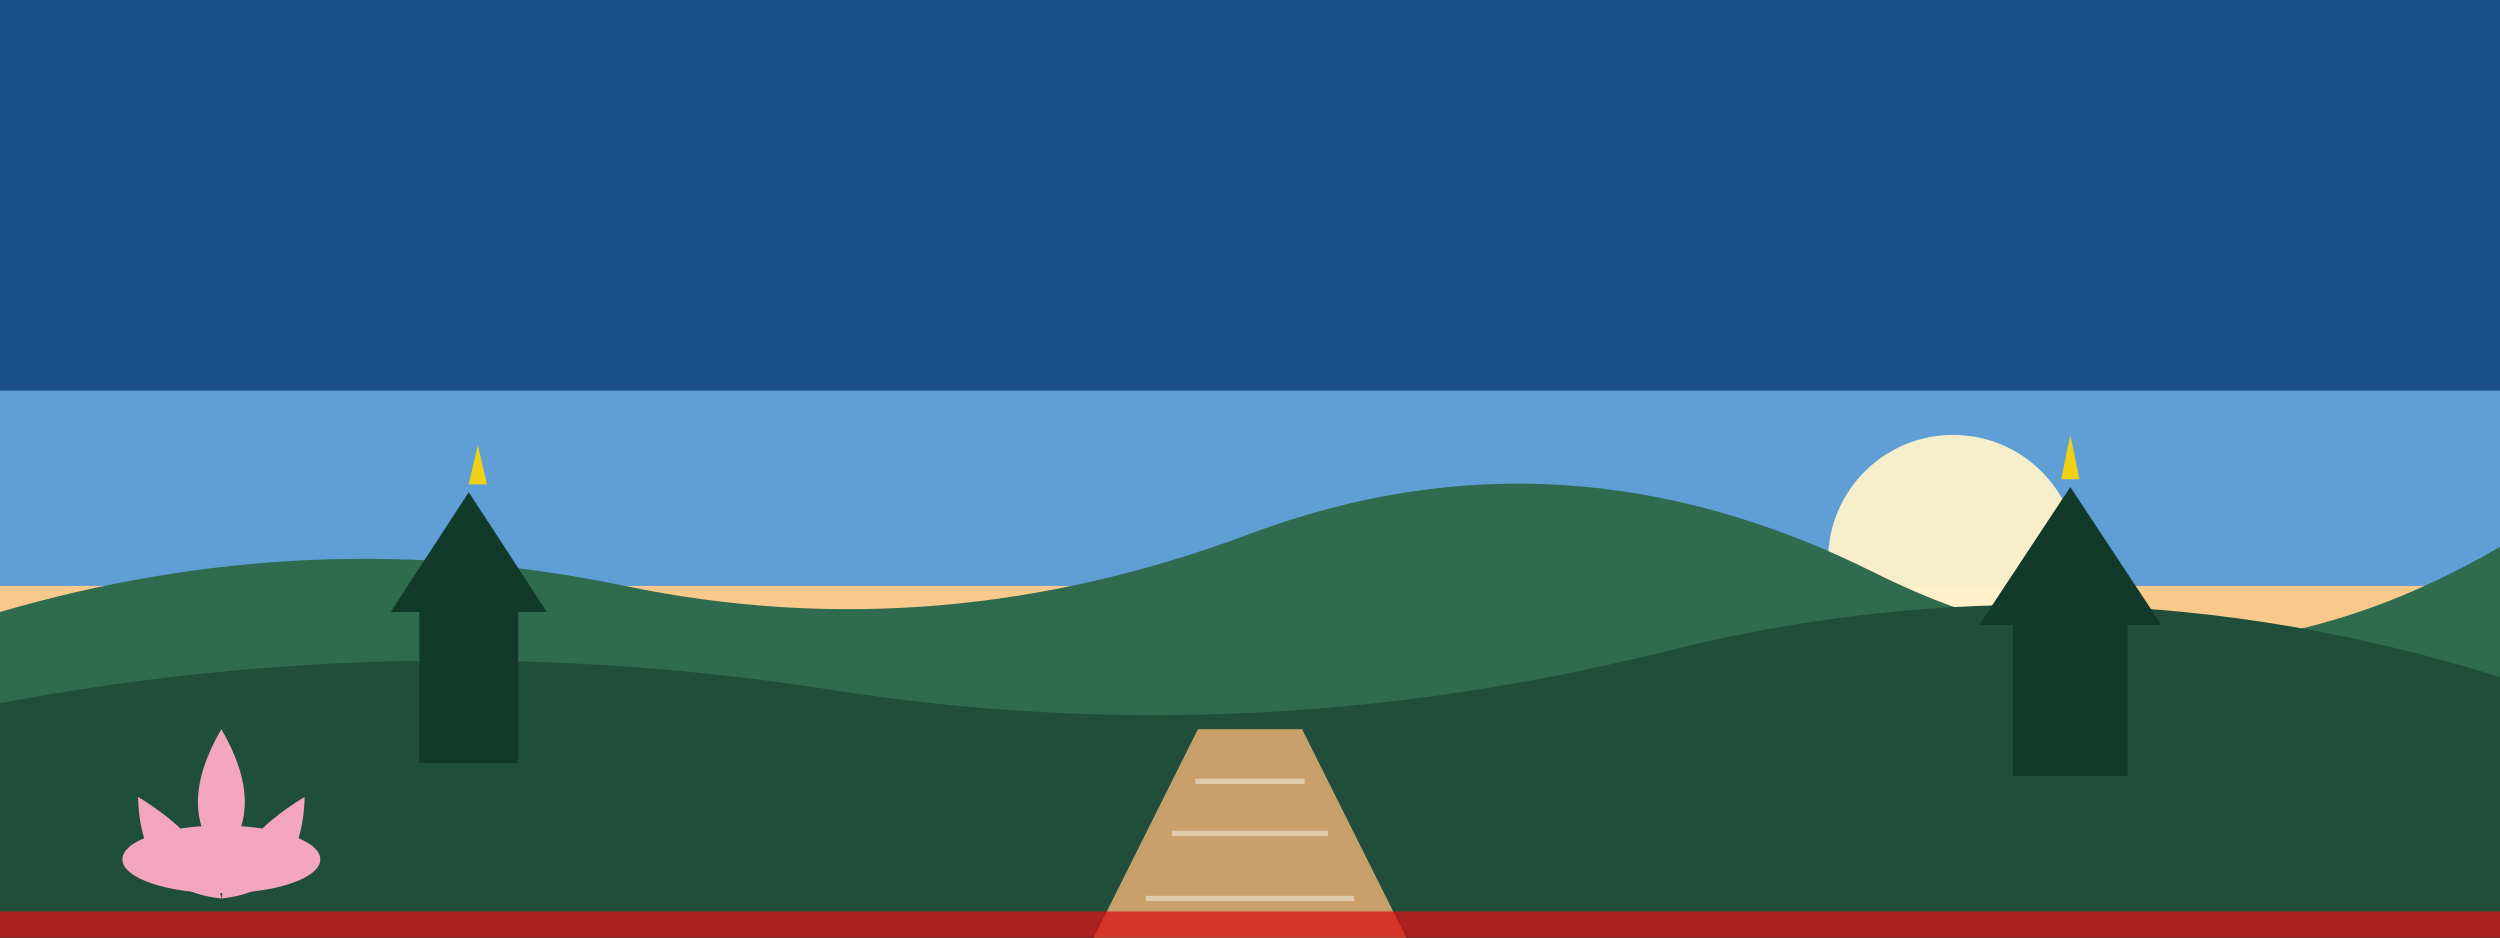
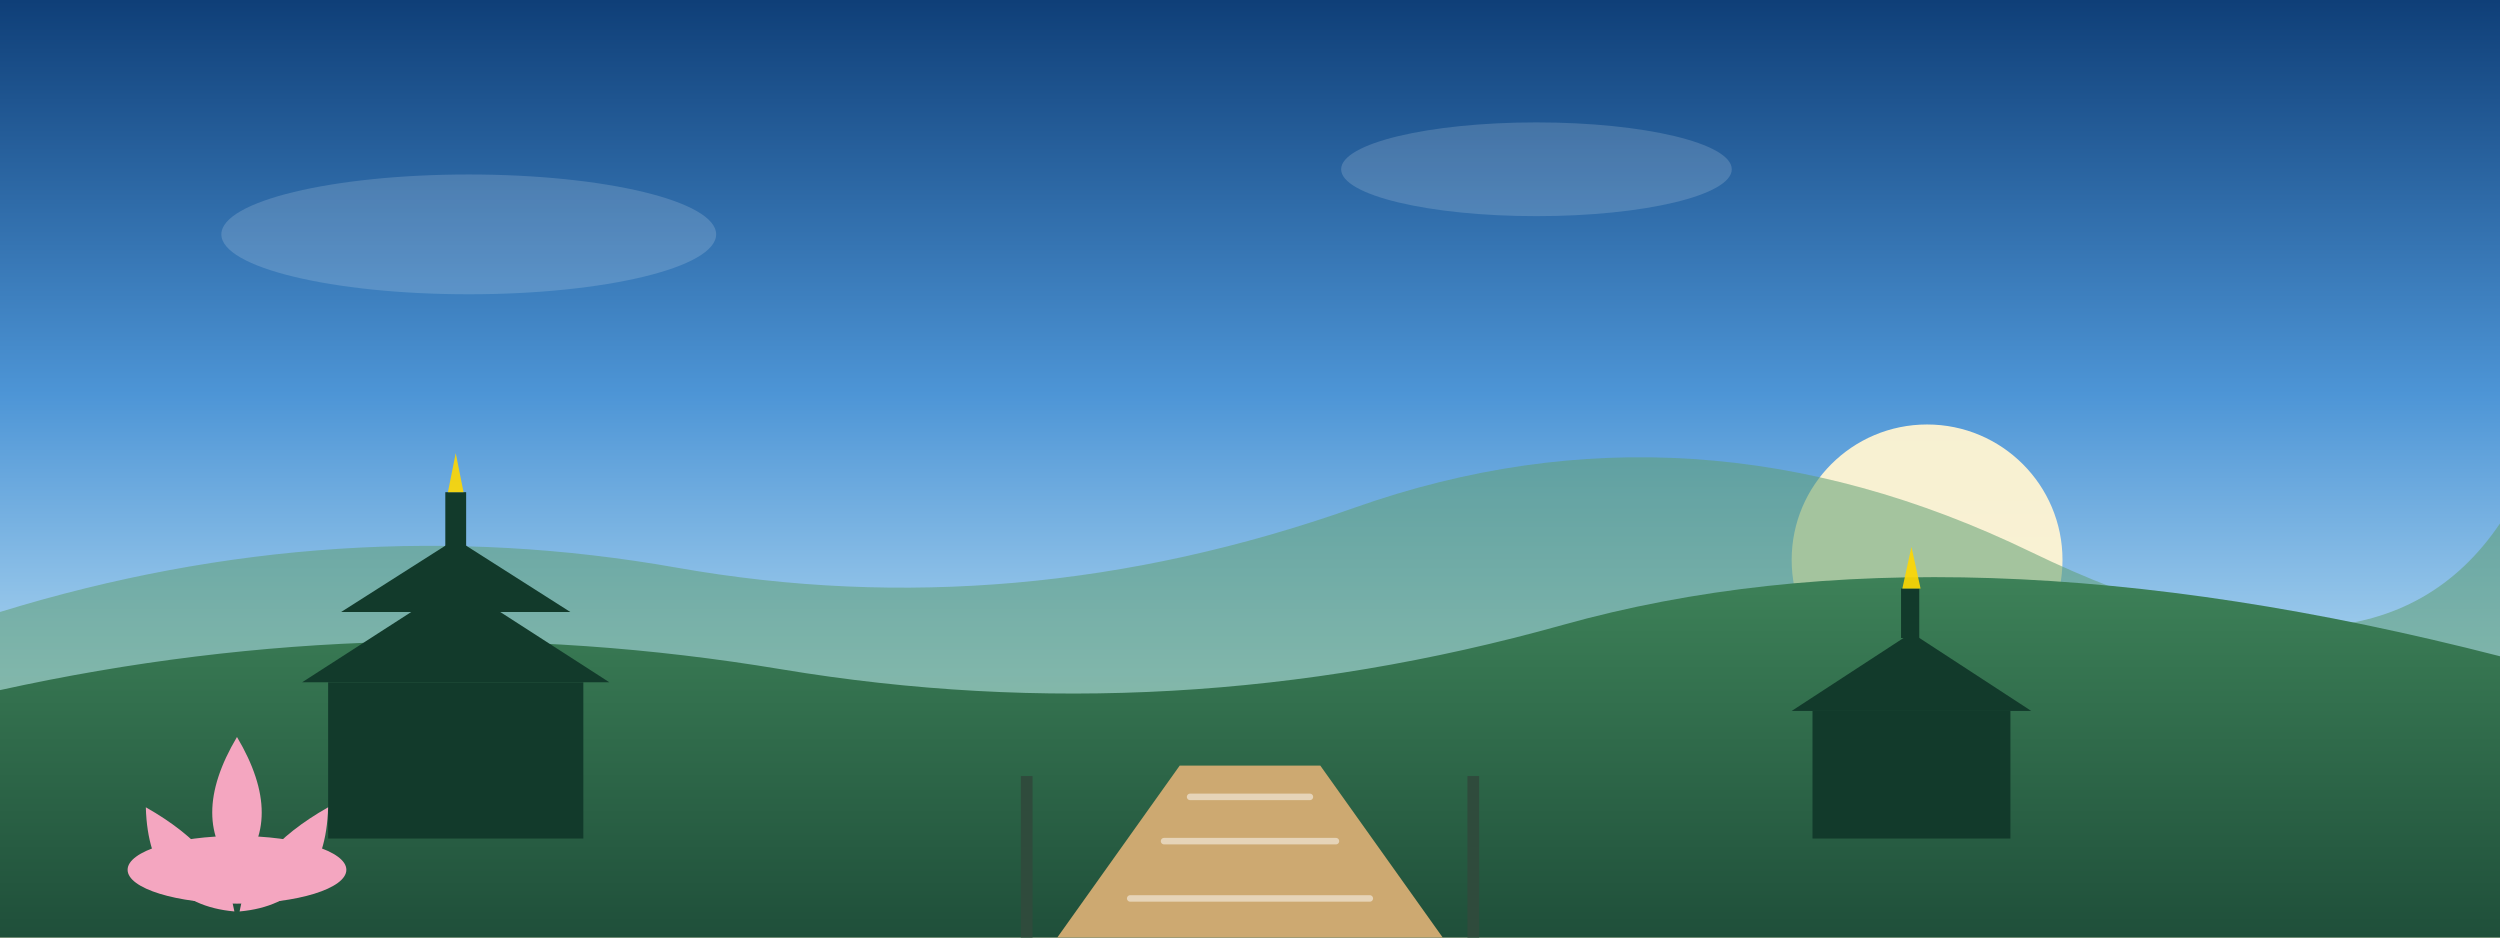
<svg xmlns="http://www.w3.org/2000/svg" viewBox="0 0 1920 720" role="img" aria-label="">
-   <rect width="1920" height="720" fill="#5f9fd6" />
-   <rect width="1920" height="330" fill="#1b4f8c" />
-   <rect y="300" width="1920" height="180" fill="#5f9fd6" />
-   <rect y="450" width="1920" height="130" fill="#f7c98c" />
-   <circle cx="1500" cy="430" r="96" fill="#fff2cc" opacity="0.95" />
-   <path d="M0 470 q240 -70 480 -20 t480 -40 t480 30 t480 -20 v300 H0Z" fill="#2f6b4f" />
-   <path d="M0 540 q320 -60 640 -10 t640 -30 t640 20 v220 H0Z" fill="#1f4f3a" />
+   <defs>
+     <linearGradient id="h1sky" x1="0" y1="0" x2="0" y2="1">
+       <stop offset="0" stop-color="#0f3f78" />
+       <stop offset="0.42" stop-color="#4d95d6" />
+       <stop offset="0.72" stop-color="#a9d3ef" />
+       <stop offset="1" stop-color="#ffe3b8" />
+     </linearGradient>
+     <linearGradient id="h1hill" x1="0" y1="0" x2="0" y2="1">
+       <stop offset="0" stop-color="#3d8158" />
+       <stop offset="1" stop-color="#1f4f3a" />
+     </linearGradient>
+   </defs>
+   <rect width="1920" height="720" fill="url(#h1sky)" />
+   <circle cx="1480" cy="430" r="104" fill="#fff4d2" opacity="0.95" />
+   <g fill="#ffffff" opacity="0.16">
+     <ellipse cx="360" cy="180" rx="190" ry="46" />
+     <ellipse cx="1180" cy="130" rx="150" ry="36" />
+   </g>
+   <path d="M0 470 q260 -80 520 -34 t520 -46 t520 34 t360 -22 v318 H0Z" fill="#5f9e72" opacity="0.55" />
+   <path d="M0 530 q300 -66 600 -16 t600 -34 t720 24 v216 H0Z" fill="url(#h1hill)" />
  <g fill="#123a2b">
-     <path d="M300 470 l60 -92 l60 92 z" />
-     <rect x="322" y="466" width="76" height="120" />
-     <path d="M1520 480 l70 -106 l70 106 z" />
-     <rect x="1546" y="476" width="88" height="120" />
+     <rect x="252" y="524" width="196" height="120" />
+     <path d="M232 524 L350 448 L468 524 Z" />
+     <path d="M262 470 L350 414 L438 470 Z" />
+     <rect x="342" y="378" width="16" height="42" />
+   </g>
+   <g fill="#123a2b">
+     <rect x="1392" y="546" width="152" height="98" />
+     <path d="M1376 546 L1468 486 L1560 546 Z" />
+     <rect x="1460" y="452" width="14" height="38" />
  </g>
  <g fill="#ffd700" opacity="0.9">
-     <path d="M360 372 l7 -30 l7 30 z" />
-     <path d="M1583 368 l7 -34 l7 34 z" />
+     <path d="M344 378 l6 -30 l6 30 z" />
+     <path d="M1461 452 l7 -32 l7 32 z" />
  </g>
-   <path d="M840 720 L920 560 h80 L1080 720 Z" fill="#c9a06a" />
-   <g stroke="#ffffff" stroke-opacity="0.45" stroke-width="4">
-     <path d="M880 690 h160" />
-     <path d="M900 640 h120" />
-     <path d="M918 600 h84" />
+   <path d="M812 720 L906 588 h108 L1108 720 Z" fill="#cda971" />
+   <g stroke="#ffffff" stroke-opacity="0.5" stroke-width="5" stroke-linecap="round">
+     <path d="M868 690 h184" />
+     <path d="M894 646 h132" />
+     <path d="M914 612 h92" />
+   </g>
+   <g fill="#2f4b3c">
+     <rect x="784" y="596" width="9" height="124" />
+     <rect x="1127" y="596" width="9" height="124" />
  </g>
  <g fill="#f4a6c0">
-     <ellipse cx="170" cy="660" rx="76" ry="26" />
-     <path d="M170 560 q36 62 0 100 q-36 -38 0 -100Z" />
-     <path d="M106 612 q56 34 64 78 q-62 -6 -64 -78Z" />
-     <path d="M234 612 q-56 34 -64 78 q62 -6 64 -78Z" />
+     <ellipse cx="182" cy="668" rx="84" ry="26" />
+     <path d="M182 566 q38 64 0 104 q-38 -40 0 -104Z" />
+     <path d="M112 620 q60 34 68 80 q-66 -6 -68 -80Z" />
+     <path d="M252 620 q-60 34 -68 80 q66 -6 68 -80Z" />
  </g>
-   <rect y="700" width="1920" height="20" fill="#d91113" opacity="0.75" />
</svg>
